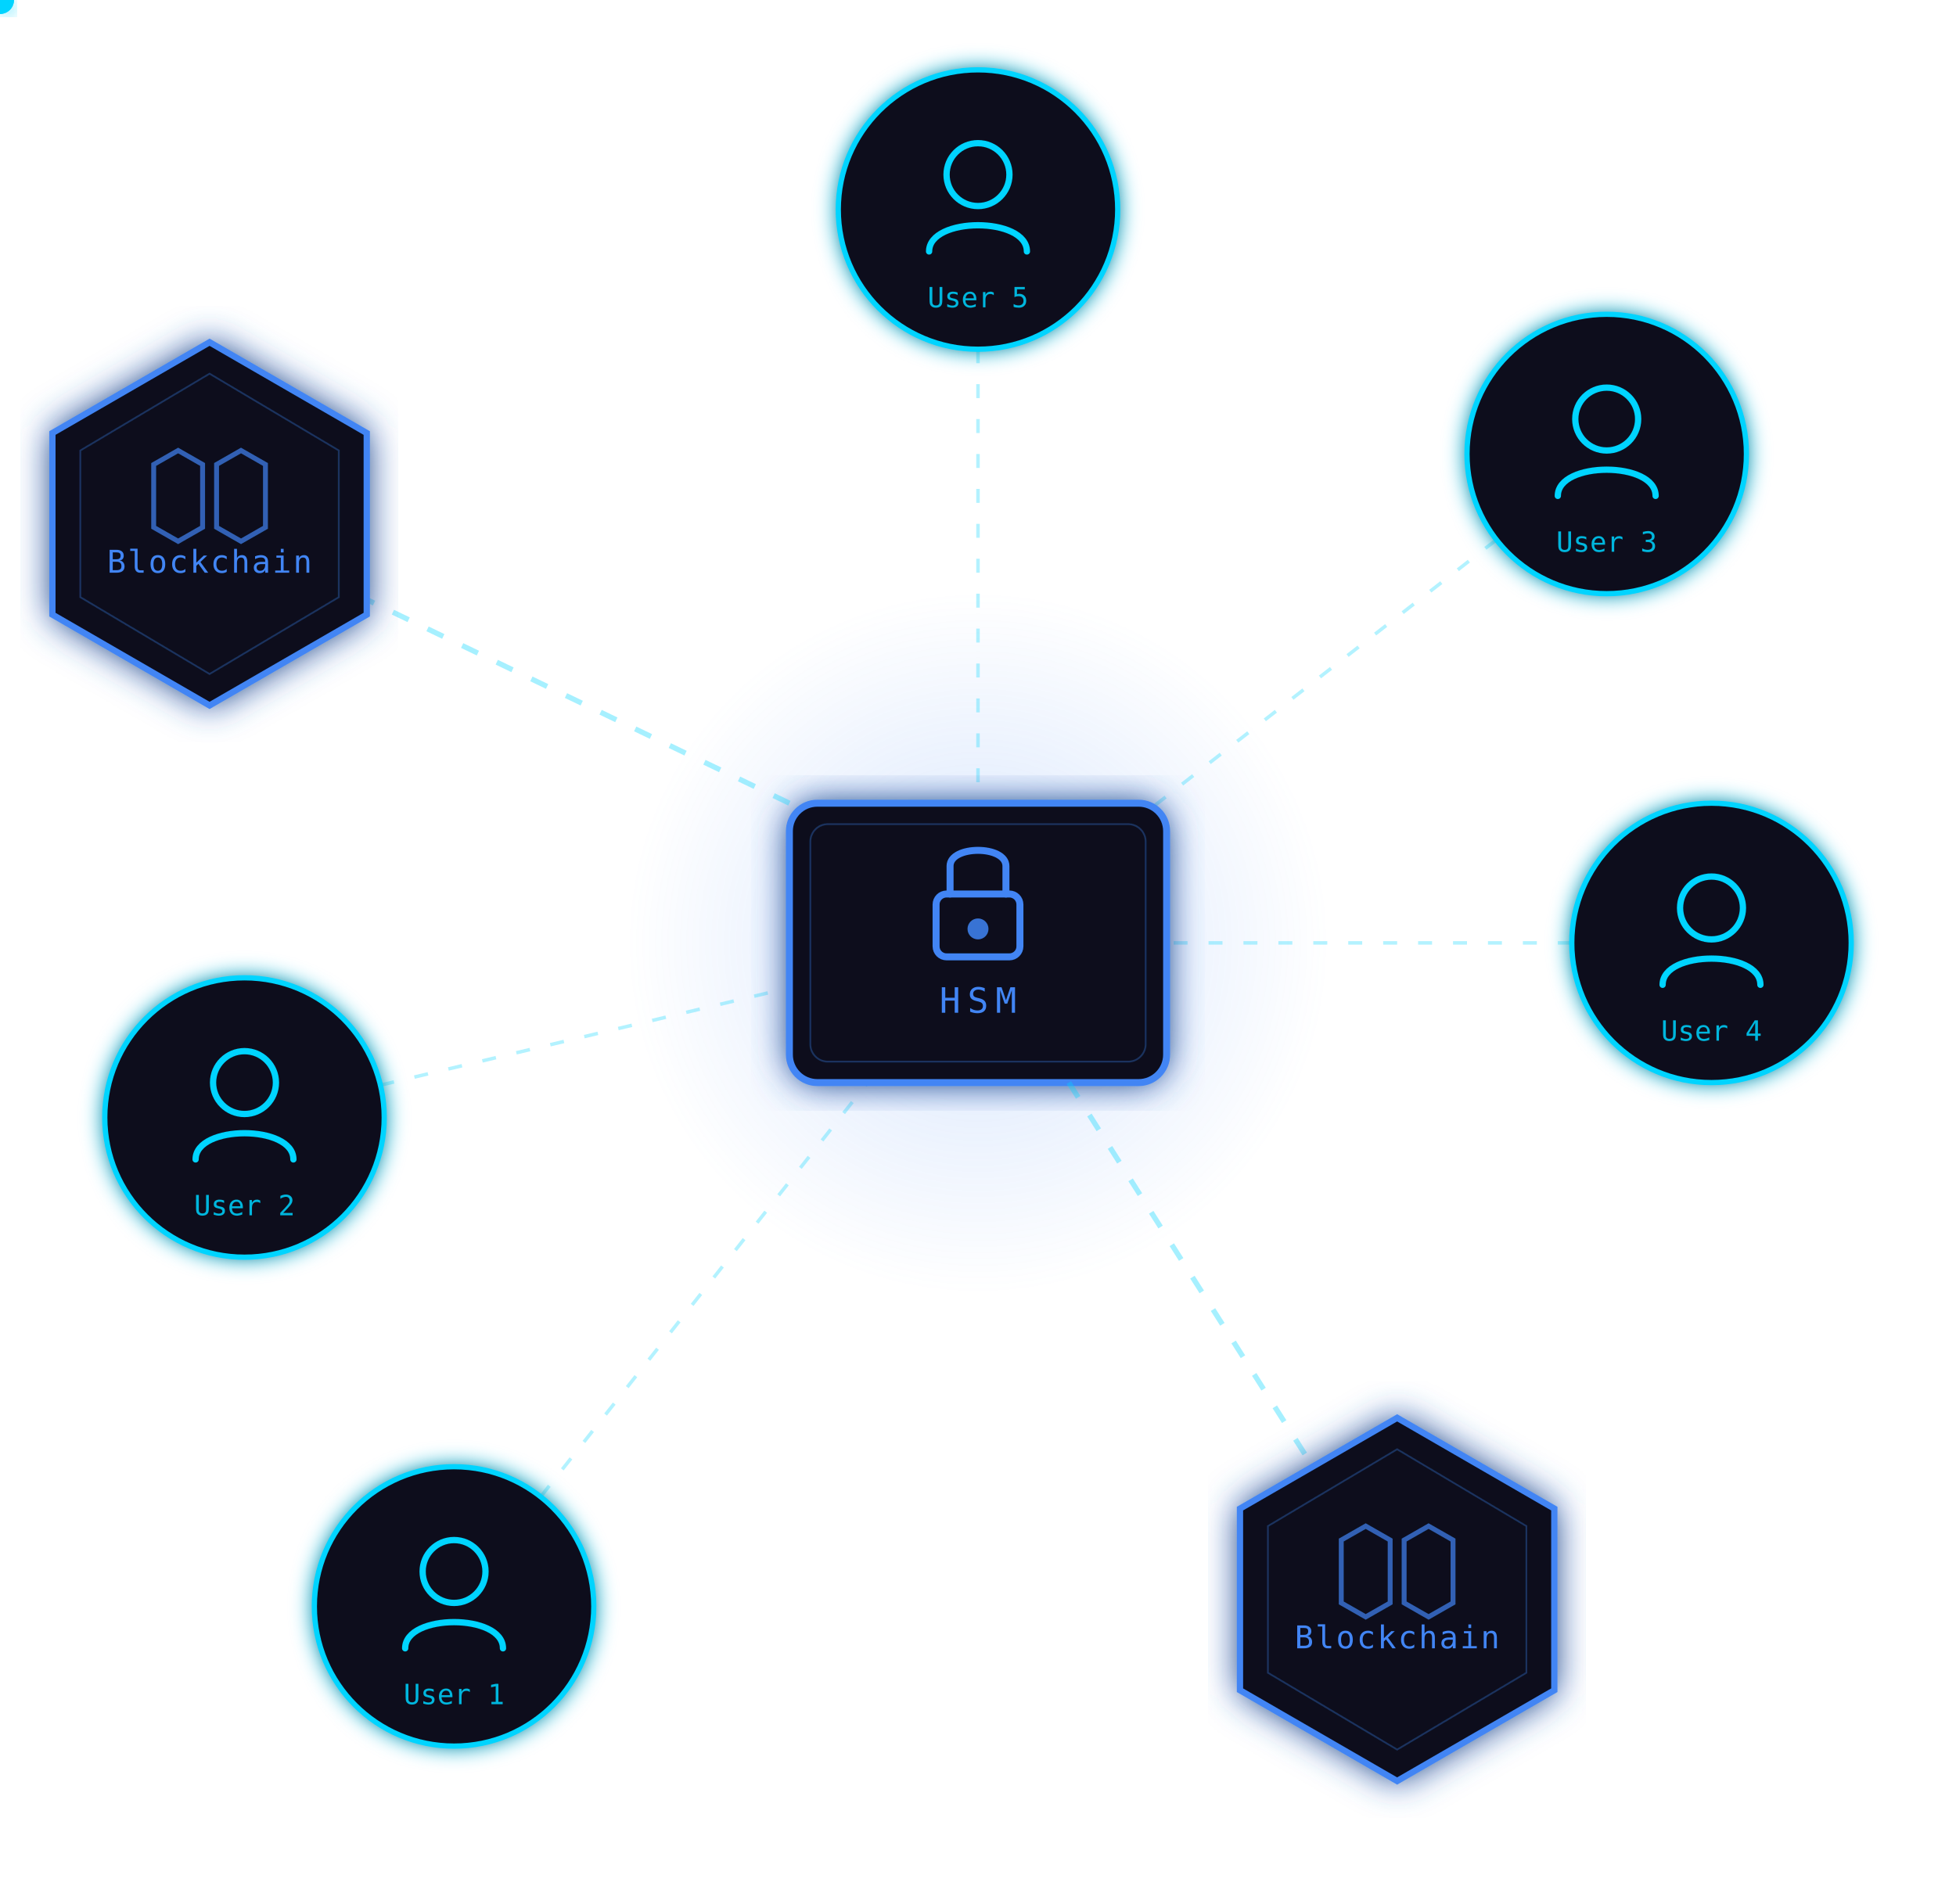
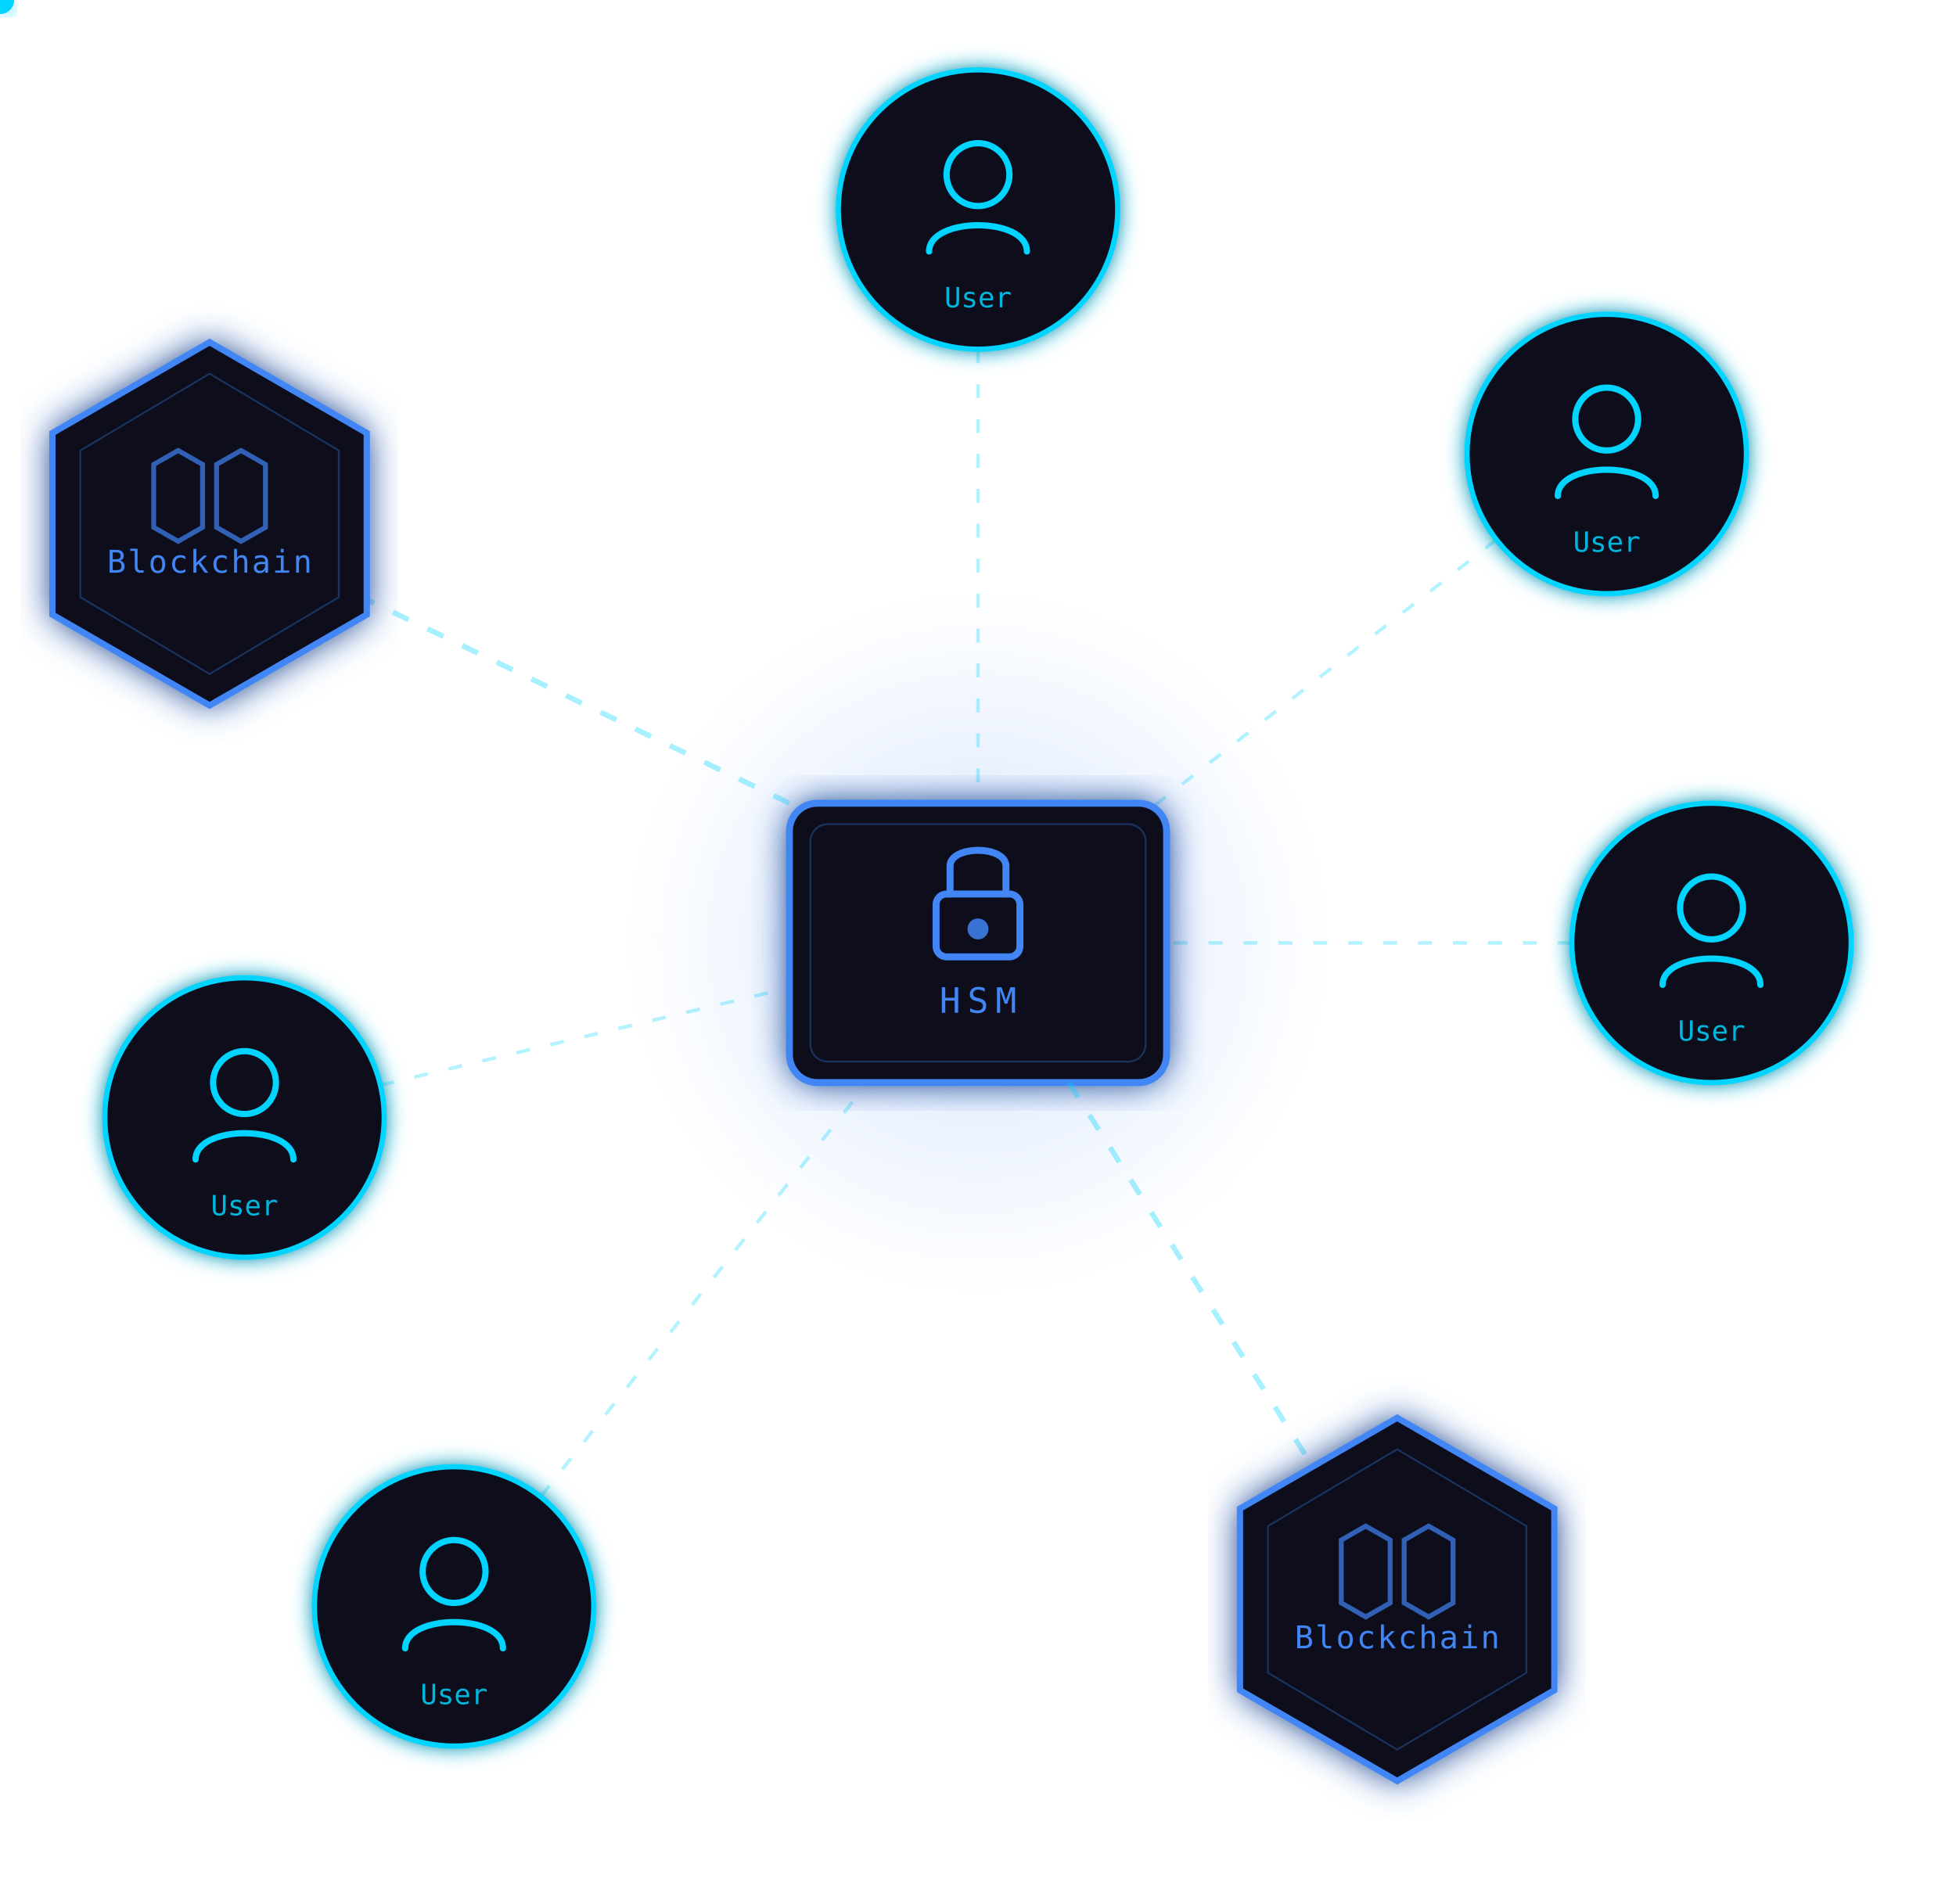
<svg xmlns="http://www.w3.org/2000/svg" viewBox="0 0 560 545" width="100%" style="overflow:visible;">
  <defs>
    <radialGradient id="hsmGrad" cx="50%" cy="50%" r="50%">
      <stop offset="0%" stop-color="#4285F4" stop-opacity="0.22" />
      <stop offset="100%" stop-color="#4285F4" stop-opacity="0" />
    </radialGradient>
    <radialGradient id="shareGradL" cx="50%" cy="50%" r="50%">
      <stop offset="0%" stop-color="#4285F4" stop-opacity="0.15" />
      <stop offset="100%" stop-color="#4285F4" stop-opacity="0" />
    </radialGradient>
    <radialGradient id="shareGradR" cx="50%" cy="50%" r="50%">
      <stop offset="0%" stop-color="#00d4ff" stop-opacity="0.15" />
      <stop offset="100%" stop-color="#00d4ff" stop-opacity="0" />
    </radialGradient>
    <filter id="gb">
      <feGaussianBlur stdDeviation="5" result="b" />
      <feMerge>
        <feMergeNode in="b" />
        <feMergeNode in="SourceGraphic" />
      </feMerge>
    </filter>
    <filter id="gc">
      <feGaussianBlur stdDeviation="3" result="b" />
      <feMerge>
        <feMergeNode in="b" />
        <feMergeNode in="SourceGraphic" />
      </feMerge>
    </filter>
  </defs>
  <style>
    @keyframes blink      { 0%,100%{opacity:1} 50%{opacity:0} }
    @keyframes pulse-ring { 0%{transform:scale(1);opacity:.55} 100%{transform:scale(1.8);opacity:0} }
    @keyframes glow-pulse { 0%,100%{filter:drop-shadow(0 0 8px rgba(66,133,244,.6))} 50%{filter:drop-shadow(0 0 22px rgba(66,133,244,1))} }
    @keyframes spin-slow  { from{transform:rotate(0deg)} to{transform:rotate(360deg)} }
    @keyframes packet     { 0%{stroke-dashoffset:200;opacity:0} 10%{opacity:1} 90%{opacity:1} 100%{stroke-dashoffset:0;opacity:0} }

    .hsm-hex     { animation: glow-pulse 3s ease-in-out infinite; }
    .ring-spin   { transform-origin:260px 260px; animation: spin-slow 40s linear infinite; }
    .pr1         { transform-origin:280px 270px; animation: pulse-ring 2.4s ease-out 0s infinite; }
    .pr2         { transform-origin:280px 270px; animation: pulse-ring 2.4s ease-out .8s infinite; }
    .pr3         { transform-origin:280px 270px; animation: pulse-ring 2.4s ease-out 1.6s infinite; }
    .pkt1        { animation: packet 2s ease-in-out 0s infinite; }
    .pkt2        { animation: packet 2s ease-in-out .8s infinite; }
    .pkt3        { animation: packet 2s ease-in-out 1.6s infinite; }
    .pkt4        { animation: packet 2s ease-in-out 1.2s infinite; }
    .pkt5        { animation: packet 2s ease-in-out 0.5s infinite; }
    .pkt6        { animation: packet 2s ease-in-out 1.8s infinite; }
    .secured-dot { animation: blink 1.5s ease-in-out infinite; }
  </style>
  <circle cx="280" cy="270" r="100" fill="url(#hsmGrad)" />
  <circle cx="280" cy="270" r="70" fill="none" stroke="#4285F4" stroke-width="1.5" opacity="0" class="pr1" />
  <circle cx="280" cy="270" r="70" fill="none" stroke="#4285F4" stroke-width="1.5" opacity="0" class="pr2" />
  <circle cx="280" cy="270" r="70" fill="none" stroke="#4285F4" stroke-width="1.5" opacity="0" class="pr3" />
  <line x1="130" y1="460" x2="280" y2="270" stroke="#00d4ff" stroke-width="1" stroke-dasharray="4 6" opacity=".3" />
  <line x1="70" y1="320" x2="280" y2="270" stroke="#00d4ff" stroke-width="1" stroke-dasharray="4 6" opacity=".3" />
  <line x1="460" y1="130" x2="280" y2="270" stroke="#00d4ff" stroke-width="1" stroke-dasharray="4 6" opacity=".3" />
  <line x1="490" y1="270" x2="280" y2="270" stroke="#00d4ff" stroke-width="1" stroke-dasharray="4 6" opacity=".3" />
  <line x1="280" y1="60" x2="280" y2="270" stroke="#00d4ff" stroke-width="1" stroke-dasharray="4 6" opacity=".3" />
  <line x1="130" y1="460" x2="280" y2="270" stroke="#00d4ff" stroke-width="2" stroke-dasharray="8 230" stroke-dashoffset="230" class="pkt1" filter="url(#gc)" />
  <line x1="70" y1="320" x2="280" y2="270" stroke="#00d4ff" stroke-width="2" stroke-dasharray="8 230" stroke-dashoffset="230" class="pkt2" filter="url(#gc)" />
  <line x1="460" y1="130" x2="280" y2="270" stroke="#00d4ff" stroke-width="2" stroke-dasharray="8 230" stroke-dashoffset="230" class="pkt3" filter="url(#gc)" />
  <line x1="490" y1="270" x2="280" y2="270" stroke="#00d4ff" stroke-width="2" stroke-dasharray="8 230" stroke-dashoffset="230" class="pkt5" filter="url(#gc)" />
  <line x1="280" y1="60" x2="280" y2="270" stroke="#00d4ff" stroke-width="2" stroke-dasharray="8 230" stroke-dashoffset="230" class="pkt6" filter="url(#gc)" />
  <g transform="translate(280,270)" filter="url(#gb)" class="hsm-hex">
    <rect x="-54" y="-40" width="108" height="80" rx="8" fill="#0a0f1e" stroke="#4285F4" stroke-width="2" />
    <rect x="-48" y="-34" width="96" height="68" rx="5" fill="none" stroke="#4285F4" stroke-width=".5" opacity=".3" />
    <rect x="-12" y="-14" width="24" height="18" rx="3" fill="none" stroke="#4285F4" stroke-width="2" />
    <path d="M-8,-14 L-8,-22 C-8,-28 8,-28 8,-22 L8,-14" fill="none" stroke="#4285F4" stroke-width="2" stroke-linecap="round" />
    <circle cx="0" cy="-4" r="3" fill="#4285F4" opacity=".85" />
    <text y="20" text-anchor="middle" font-family="IBM Plex Mono,monospace" font-size="10" fill="#4285F4" letter-spacing="2">HSM</text>
  </g>
  <line x1="306" y1="310" x2="400" y2="458" stroke="#00d4ff" stroke-width="1.5" stroke-dasharray="5 6" opacity=".35" />
  <path id="hsm-bc-path" d="M306,310 L400,458" fill="none" />
  <circle r="4" fill="#00d4ff" filter="url(#gc)">
    <animateMotion dur="1.8s" repeatCount="indefinite" begin="0.4s">
      <mpath href="#hsm-bc-path" />
    </animateMotion>
    <animate attributeName="opacity" values="0;1;1;0" keyTimes="0;0.08;0.92;1" dur="1.8s" repeatCount="indefinite" begin="0.4s" />
  </circle>
  <line x1="226" y1="230" x2="60" y2="150" stroke="#00d4ff" stroke-width="1.5" stroke-dasharray="5 6" opacity=".35" />
  <path id="hsm-bc2-path" d="M226,230 L60,150" fill="none" />
  <circle r="4" fill="#00d4ff" filter="url(#gc)">
    <animateMotion dur="1.8s" repeatCount="indefinite" begin="1.2s">
      <mpath href="#hsm-bc2-path" />
    </animateMotion>
    <animate attributeName="opacity" values="0;1;1;0" keyTimes="0;0.08;0.92;1" dur="1.8s" repeatCount="indefinite" begin="1.2s" />
  </circle>
  <g transform="translate(130,460)" filter="url(#gc)">
    <circle r="40" fill="#0a0f1e" stroke="#00d4ff" stroke-width="1.5" />
    <circle cx="0" cy="-10" r="9" fill="none" stroke="#00d4ff" stroke-width="1.8" />
    <path d="M-14,12 C-14,2 14,2 14,12" fill="none" stroke="#00d4ff" stroke-width="1.8" stroke-linecap="round" />
-     <text y="28" text-anchor="middle" font-family="IBM Plex Mono,monospace" font-size="8" fill="#00d4ff" opacity=".85">User 1</text>
+     <text y="28" text-anchor="middle" font-family="IBM Plex Mono,monospace" font-size="8" fill="#00d4ff" opacity=".85">User</text>
  </g>
  <g transform="translate(70,320)" filter="url(#gc)">
    <circle r="40" fill="#0a0f1e" stroke="#00d4ff" stroke-width="1.5" />
    <circle cx="0" cy="-10" r="9" fill="none" stroke="#00d4ff" stroke-width="1.8" />
    <path d="M-14,12 C-14,2 14,2 14,12" fill="none" stroke="#00d4ff" stroke-width="1.8" stroke-linecap="round" />
-     <text y="28" text-anchor="middle" font-family="IBM Plex Mono,monospace" font-size="8" fill="#00d4ff" opacity=".85">User 2</text>
+     <text y="28" text-anchor="middle" font-family="IBM Plex Mono,monospace" font-size="8" fill="#00d4ff" opacity=".85">User</text>
  </g>
  <g transform="translate(460,130)" filter="url(#gc)">
    <circle r="40" fill="#0a0f1e" stroke="#00d4ff" stroke-width="1.5" />
    <circle cx="0" cy="-10" r="9" fill="none" stroke="#00d4ff" stroke-width="1.8" />
    <path d="M-14,12 C-14,2 14,2 14,12" fill="none" stroke="#00d4ff" stroke-width="1.8" stroke-linecap="round" />
-     <text y="28" text-anchor="middle" font-family="IBM Plex Mono,monospace" font-size="8" fill="#00d4ff" opacity=".85">User 3</text>
+     <text y="28" text-anchor="middle" font-family="IBM Plex Mono,monospace" font-size="8" fill="#00d4ff" opacity=".85">User</text>
  </g>
  <g transform="translate(490,270)" filter="url(#gc)">
    <circle r="40" fill="#0a0f1e" stroke="#00d4ff" stroke-width="1.5" />
    <circle cx="0" cy="-10" r="9" fill="none" stroke="#00d4ff" stroke-width="1.8" />
    <path d="M-14,12 C-14,2 14,2 14,12" fill="none" stroke="#00d4ff" stroke-width="1.8" stroke-linecap="round" />
-     <text y="28" text-anchor="middle" font-family="IBM Plex Mono,monospace" font-size="8" fill="#00d4ff" opacity=".85">User 4</text>
+     <text y="28" text-anchor="middle" font-family="IBM Plex Mono,monospace" font-size="8" fill="#00d4ff" opacity=".85">User</text>
  </g>
  <g transform="translate(280,60)" filter="url(#gc)">
    <circle r="40" fill="#0a0f1e" stroke="#00d4ff" stroke-width="1.5" />
    <circle cx="0" cy="-10" r="9" fill="none" stroke="#00d4ff" stroke-width="1.8" />
    <path d="M-14,12 C-14,2 14,2 14,12" fill="none" stroke="#00d4ff" stroke-width="1.8" stroke-linecap="round" />
-     <text y="28" text-anchor="middle" font-family="IBM Plex Mono,monospace" font-size="8" fill="#00d4ff" opacity=".85">User 5</text>
+     <text y="28" text-anchor="middle" font-family="IBM Plex Mono,monospace" font-size="8" fill="#00d4ff" opacity=".85">User</text>
  </g>
  <g transform="translate(400,458)" filter="url(#gb)">
    <polygon points="0,-52 45,-26 45,26 0,52 -45,26 -45,-26" fill="#0a0f1e" stroke="#4285F4" stroke-width="1.8" />
    <polygon points="0,-43 37,-21 37,21 0,43 -37,21 -37,-21" fill="none" stroke="#4285F4" stroke-width=".5" opacity=".3" />
    <polygon points="0,-13 7,-9 7,9 0,13 -7,9 -7,-9" fill="none" stroke="#4285F4" stroke-width="1.4" opacity=".7" transform="translate(-9,-8)" />
    <polygon points="0,-13 7,-9 7,9 0,13 -7,9 -7,-9" fill="none" stroke="#4285F4" stroke-width="1.4" opacity=".7" transform="translate(9,-8)" />
    <text y="14" text-anchor="middle" font-family="IBM Plex Mono,monospace" font-size="9" fill="#4285F4" letter-spacing=".5">Blockchain</text>
  </g>
  <g transform="translate(60,150)" filter="url(#gb)">
    <polygon points="0,-52 45,-26 45,26 0,52 -45,26 -45,-26" fill="#0a0f1e" stroke="#4285F4" stroke-width="1.8" />
    <polygon points="0,-43 37,-21 37,21 0,43 -37,21 -37,-21" fill="none" stroke="#4285F4" stroke-width=".5" opacity=".3" />
    <polygon points="0,-13 7,-9 7,9 0,13 -7,9 -7,-9" fill="none" stroke="#4285F4" stroke-width="1.4" opacity=".7" transform="translate(-9,-8)" />
    <polygon points="0,-13 7,-9 7,9 0,13 -7,9 -7,-9" fill="none" stroke="#4285F4" stroke-width="1.4" opacity=".7" transform="translate(9,-8)" />
    <text y="14" text-anchor="middle" font-family="IBM Plex Mono,monospace" font-size="9" fill="#4285F4" letter-spacing=".5">Blockchain</text>
  </g>
</svg>
